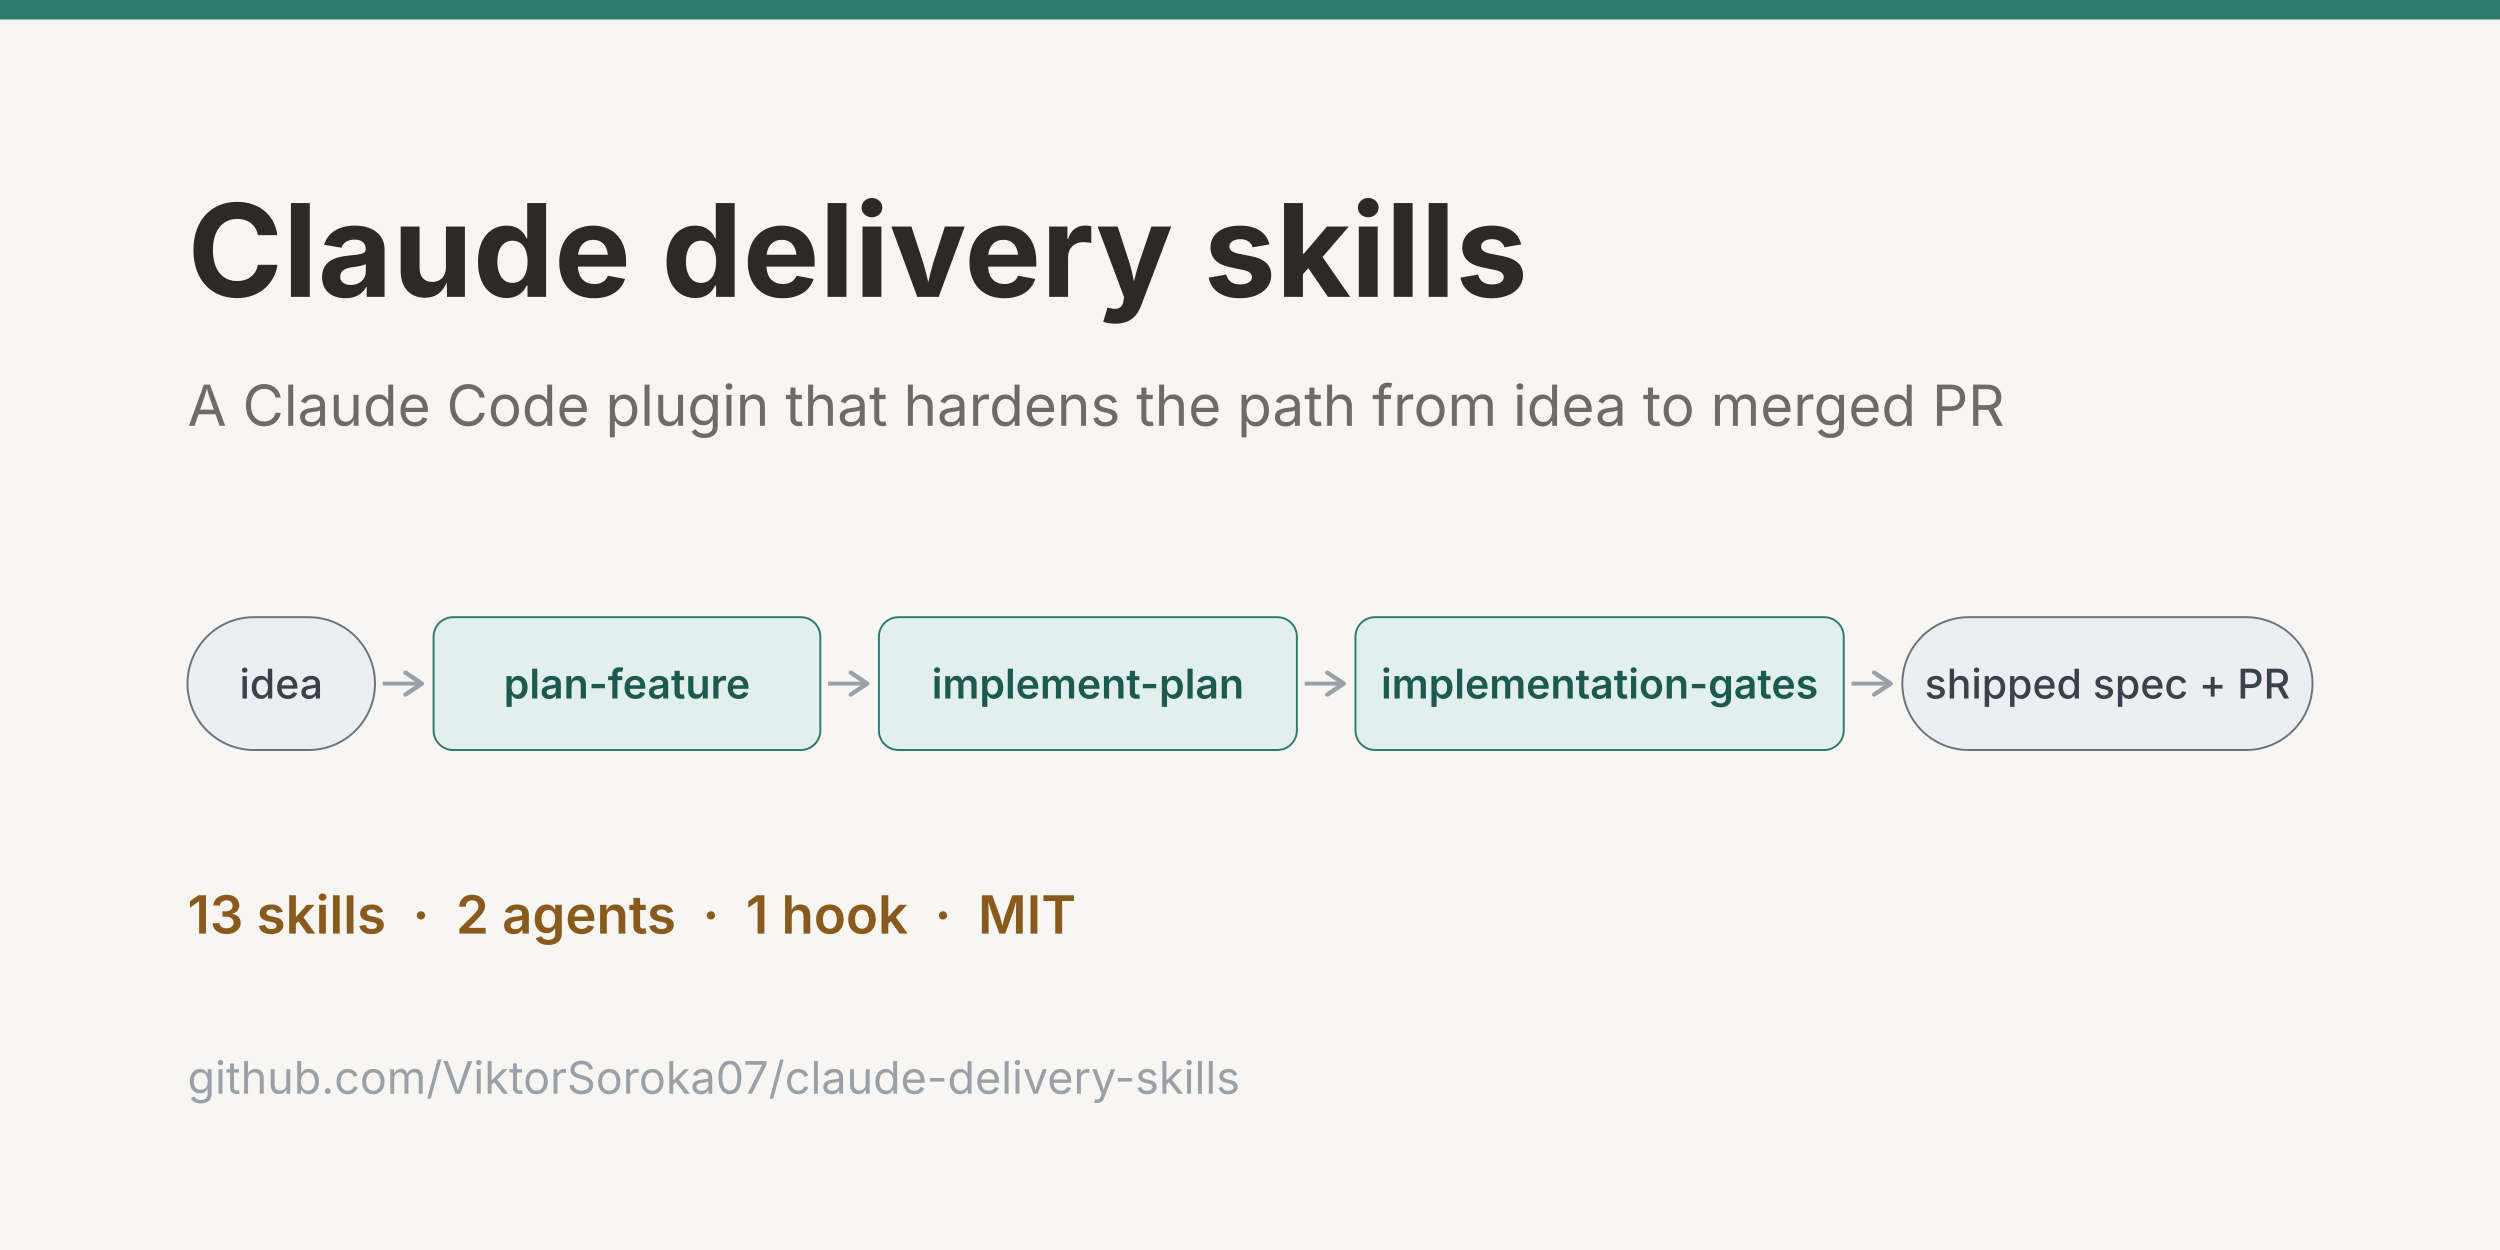
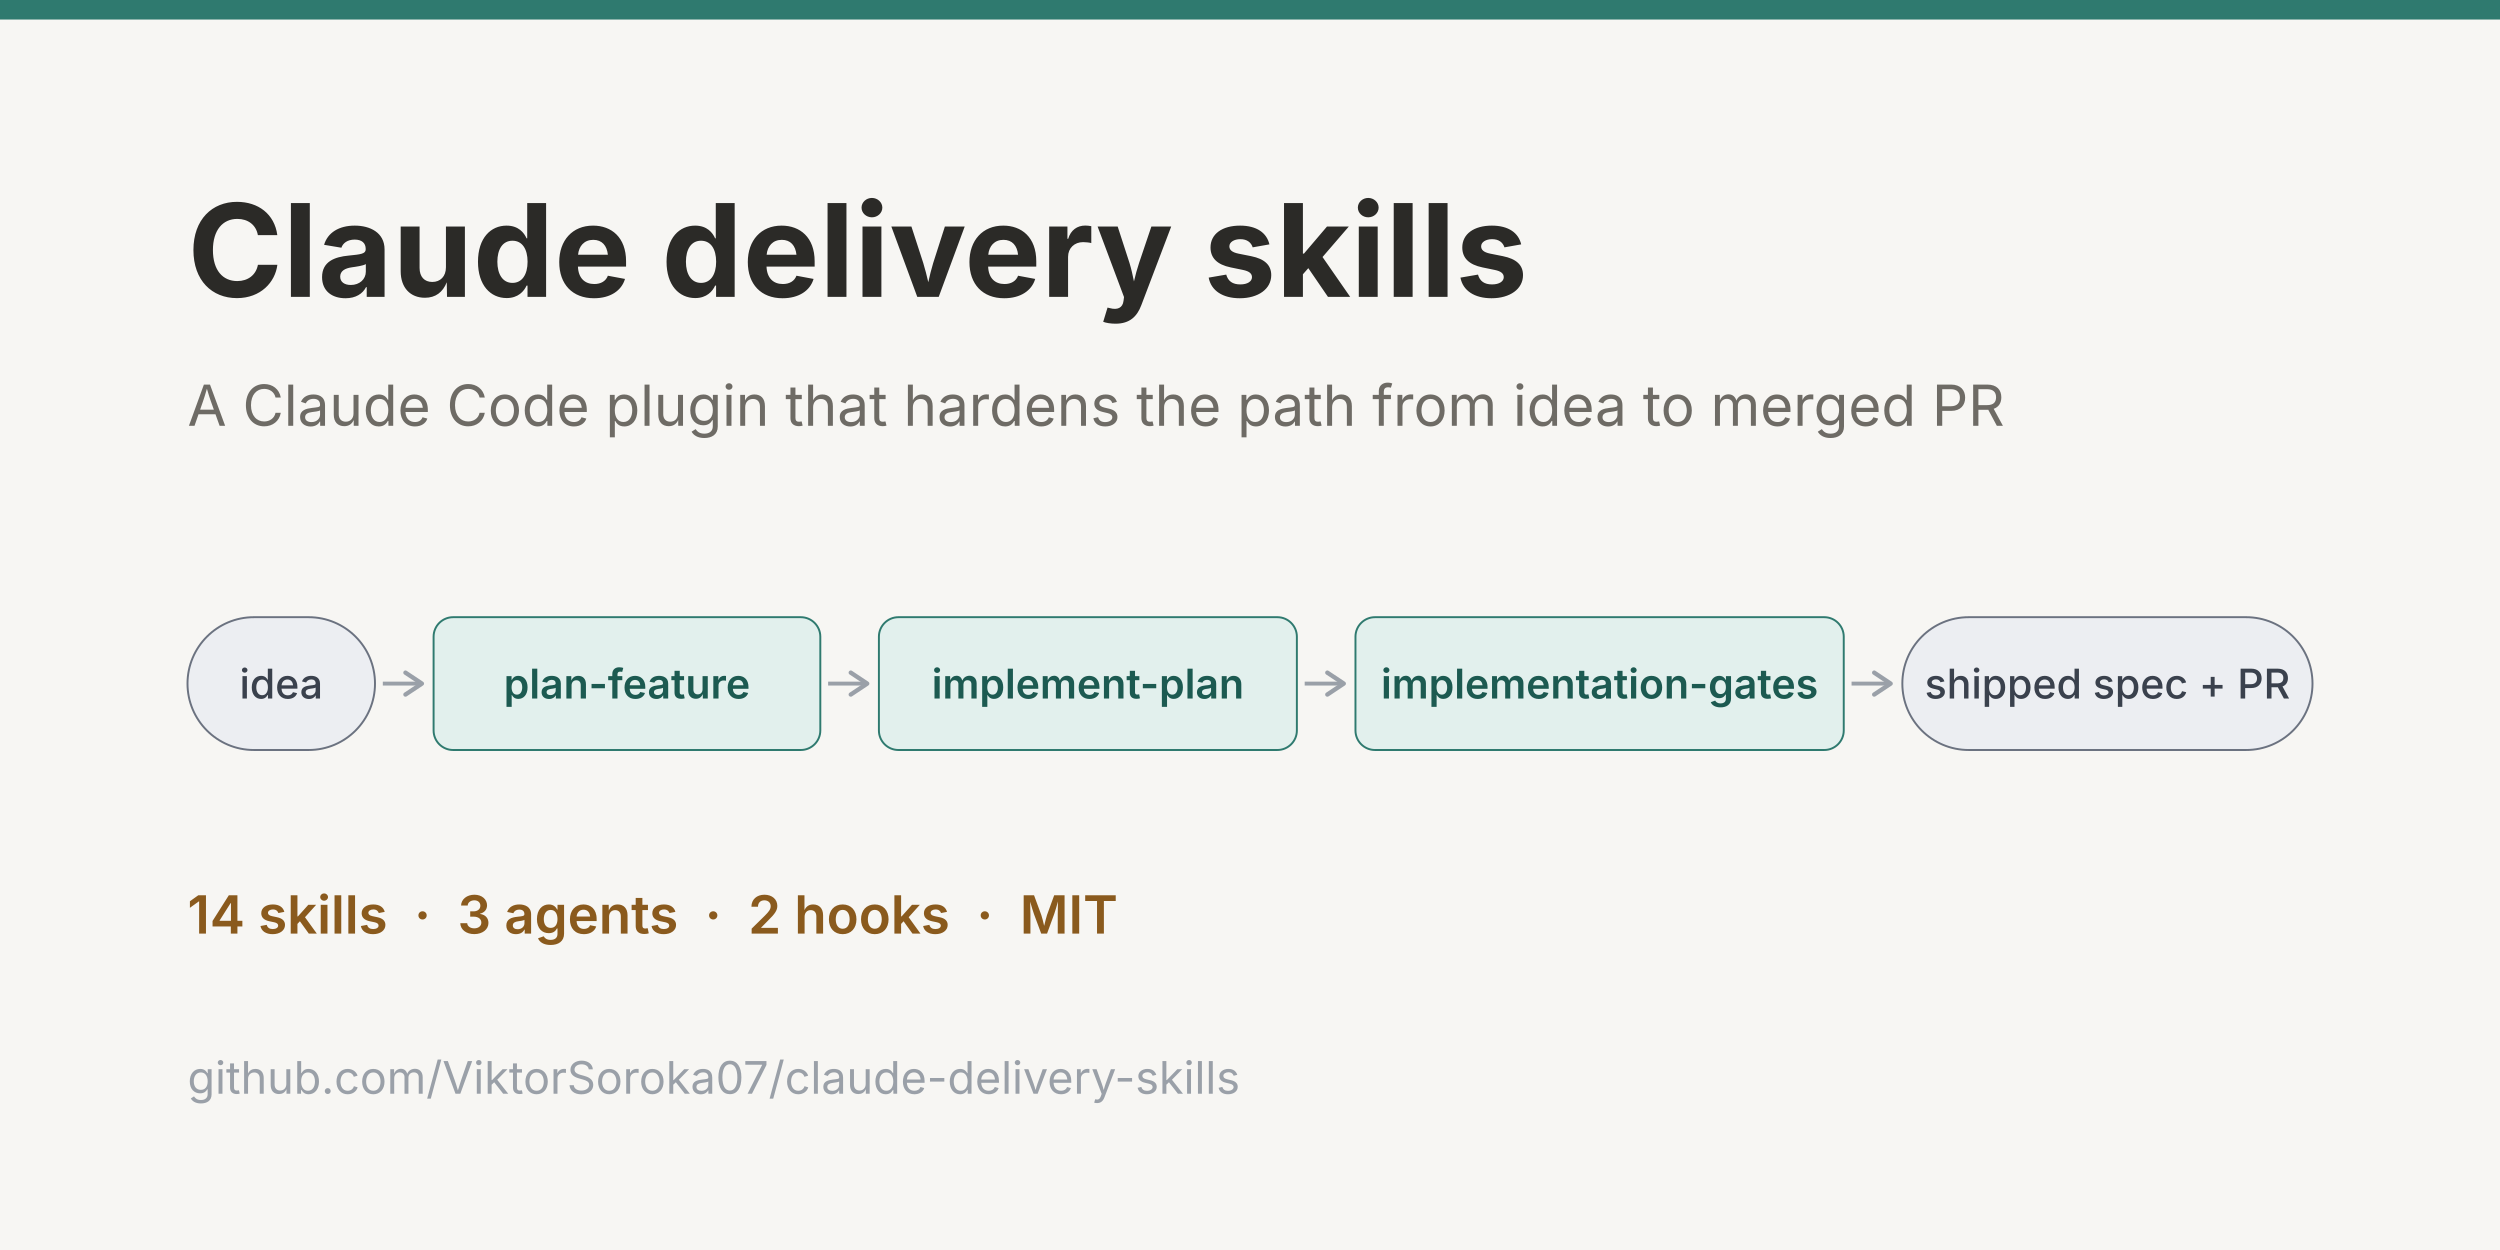
<svg xmlns="http://www.w3.org/2000/svg" width="1280" height="640" viewBox="0 0 1280 640">
  <defs>
    <marker id="arrow" viewBox="0 0 10 10" refX="8" refY="5" markerWidth="7" markerHeight="7" orient="auto-start-reverse">
      <path d="M2 1L8 5L2 9" fill="none" stroke="#9AA0A8" stroke-width="1.6" stroke-linecap="round" stroke-linejoin="round" />
    </marker>
  </defs>
  <rect x="0" y="0" width="1280" height="640" fill="#F7F6F3" />
  <rect x="0" y="0" width="1280" height="10" fill="#2F7A6F" />
  <text x="96" y="152" font-family="system-ui, -apple-system, sans-serif" font-size="66" font-weight="700" fill="#2B2A27">Claude delivery skills</text>
  <text x="96" y="218" font-family="system-ui, -apple-system, sans-serif" font-size="29" font-weight="400" fill="#6E6B65">A Claude Code plugin that hardens the path from idea to merged PR</text>
  <rect x="96" y="316" width="96" height="68" rx="34" fill="#ECEEF2" stroke="#6B7280" stroke-width="1" />
  <text x="144" y="350" font-family="system-ui, -apple-system, sans-serif" font-size="21" font-weight="500" fill="#3A414D" text-anchor="middle" dominant-baseline="central">idea</text>
  <line x1="196" y1="350" x2="216" y2="350" stroke="#9AA0A8" stroke-width="2" marker-end="url(#arrow)" />
  <rect x="222" y="316" width="198" height="68" rx="10" fill="#E2F0ED" stroke="#2F7A6F" stroke-width="1" />
  <text x="321" y="350" font-family="system-ui, -apple-system, sans-serif" font-size="21" font-weight="600" fill="#1C5A51" text-anchor="middle" dominant-baseline="central">plan-feature</text>
  <line x1="424" y1="350" x2="444" y2="350" stroke="#9AA0A8" stroke-width="2" marker-end="url(#arrow)" />
  <rect x="450" y="316" width="214" height="68" rx="10" fill="#E2F0ED" stroke="#2F7A6F" stroke-width="1" />
  <text x="557" y="350" font-family="system-ui, -apple-system, sans-serif" font-size="21" font-weight="600" fill="#1C5A51" text-anchor="middle" dominant-baseline="central">implement-plan</text>
  <line x1="668" y1="350" x2="688" y2="350" stroke="#9AA0A8" stroke-width="2" marker-end="url(#arrow)" />
  <rect x="694" y="316" width="250" height="68" rx="10" fill="#E2F0ED" stroke="#2F7A6F" stroke-width="1" />
  <text x="819" y="350" font-family="system-ui, -apple-system, sans-serif" font-size="21" font-weight="600" fill="#1C5A51" text-anchor="middle" dominant-baseline="central">implementation-gates</text>
  <line x1="948" y1="350" x2="968" y2="350" stroke="#9AA0A8" stroke-width="2" marker-end="url(#arrow)" />
  <rect x="974" y="316" width="210" height="68" rx="34" fill="#ECEEF2" stroke="#6B7280" stroke-width="1" />
  <text x="1079" y="350" font-family="system-ui, -apple-system, sans-serif" font-size="21" font-weight="500" fill="#3A414D" text-anchor="middle" dominant-baseline="central">shipped spec + PR</text>
-   <text x="96" y="478" font-family="system-ui, -apple-system, sans-serif" font-size="27" font-weight="600" fill="#8A5A1D">13 skills  ·  2 agents  ·  1 hook  ·  MIT</text>
+   <text x="96" y="478" font-family="system-ui, -apple-system, sans-serif" font-size="27" font-weight="600" fill="#8A5A1D">14 skills  ·  3 agents  ·  2 hooks  ·  MIT</text>
  <text x="96" y="560" font-family="system-ui, -apple-system, sans-serif" font-size="23" font-weight="400" fill="#9AA0A8">github.com/ViktorSoroka07/claude-delivery-skills</text>
</svg>
